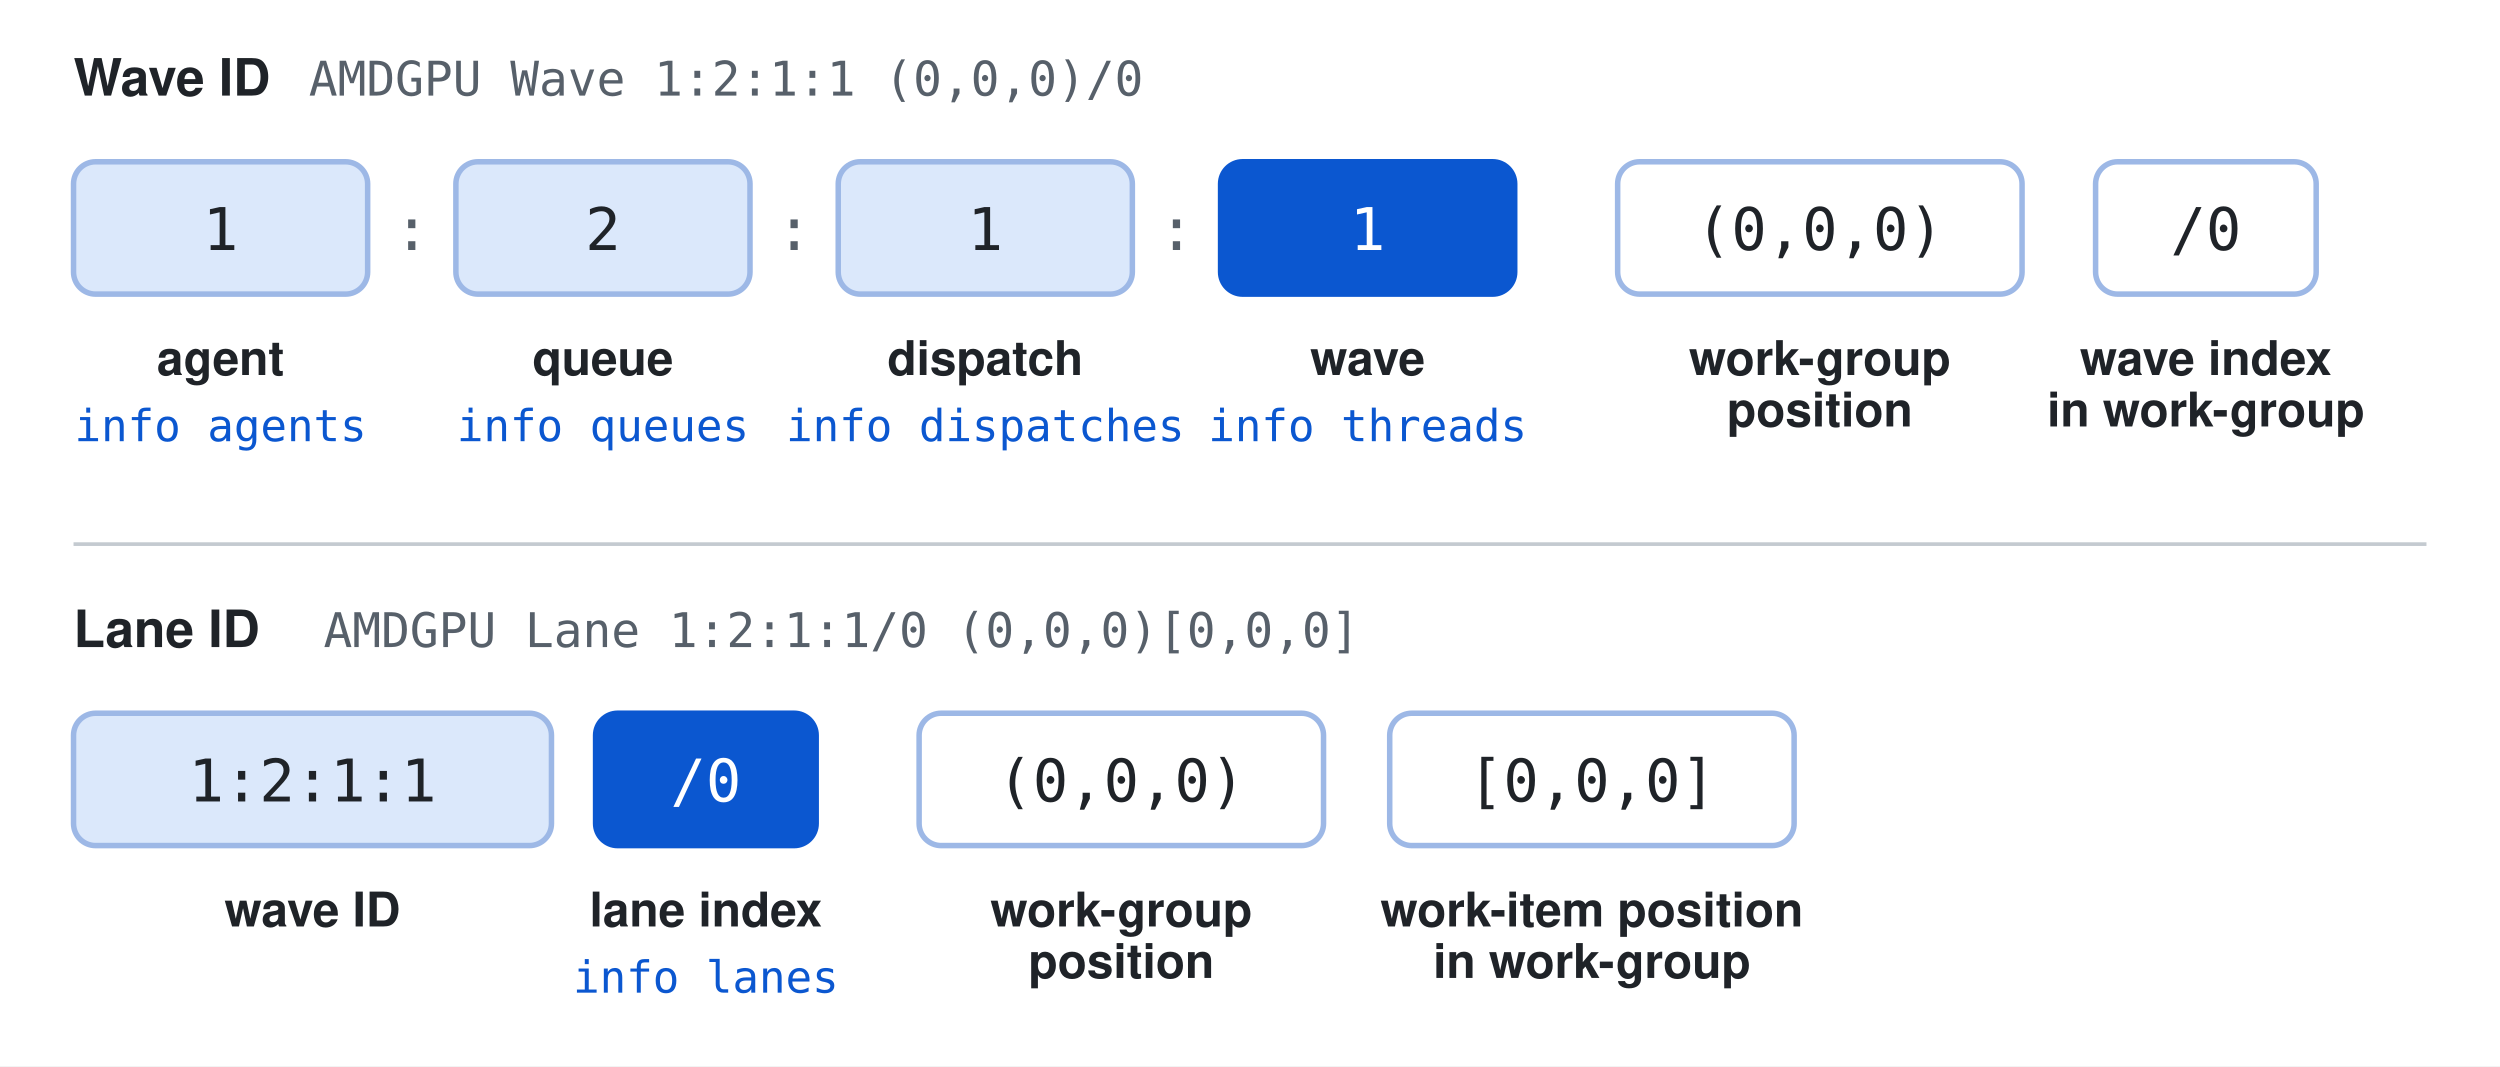
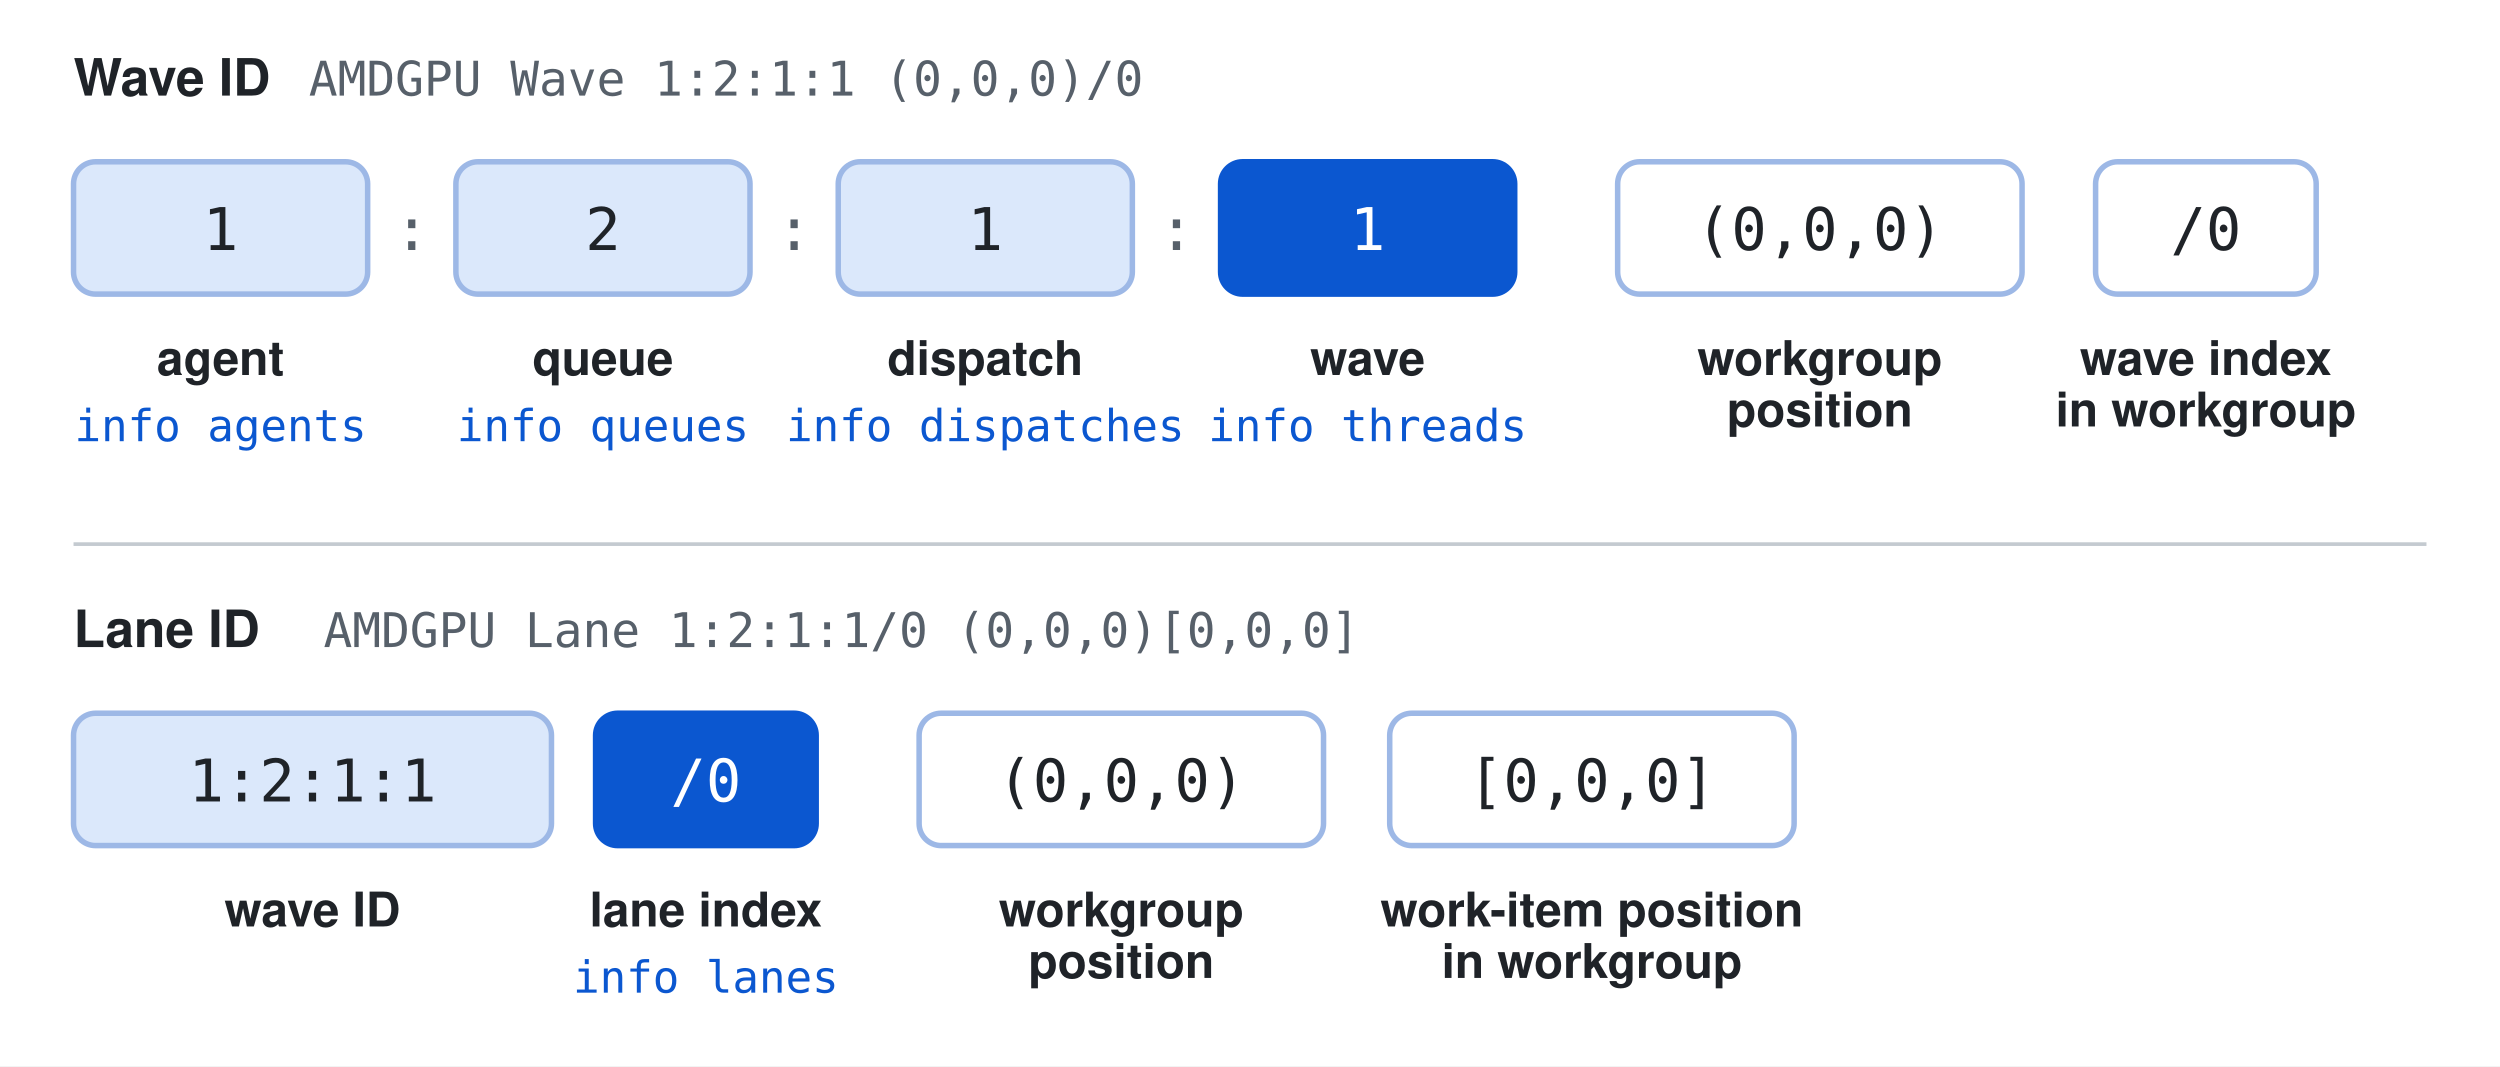
<svg xmlns="http://www.w3.org/2000/svg" viewBox="0 0 680 290" font-family="Helvetica, Arial, sans-serif" role="img" aria-labelledby="t d">
  <rect width="680" height="290" fill="#ffffff" />
  <text x="20" y="26" font-size="14" font-weight="bold" fill="#1f2328">Wave ID</text>
  <text x="84" y="26" font-size="13" font-family="Menlo, Consolas, monospace" fill="#57606a">AMDGPU Wave 1:2:1:1 (0,0,0)/0</text>
  <g stroke-width="1.5">
    <rect x="20" y="44" width="80" height="36" rx="6" fill="#dbe8fb" stroke="#9db8e6" />
    <rect x="124" y="44" width="80" height="36" rx="6" fill="#dbe8fb" stroke="#9db8e6" />
    <rect x="228" y="44" width="80" height="36" rx="6" fill="#dbe8fb" stroke="#9db8e6" />
    <rect x="332" y="44" width="80" height="36" rx="6" fill="#0b57d0" stroke="#0b57d0" />
    <rect x="440" y="44" width="110" height="36" rx="6" fill="#ffffff" stroke="#9db8e6" />
    <rect x="570" y="44" width="60" height="36" rx="6" fill="#ffffff" stroke="#9db8e6" />
  </g>
  <g font-size="16" font-family="Menlo, Consolas, monospace" text-anchor="middle" fill="#1f2328">
    <text x="60" y="68">1</text>
    <text x="164" y="68">2</text>
    <text x="268" y="68">1</text>
    <text x="372" y="68" fill="#ffffff">1</text>
    <text x="112" y="68" fill="#57606a">:</text>
    <text x="216" y="68" fill="#57606a">:</text>
    <text x="320" y="68" fill="#57606a">:</text>
    <text x="495" y="68">(0,0,0)</text>
    <text x="600" y="68">/0</text>
  </g>
  <g font-size="13" text-anchor="middle" fill="#1f2328">
    <text x="60" y="102" font-weight="bold">agent</text>
    <text x="164" y="102" font-weight="bold">queue</text>
    <text x="268" y="102" font-weight="bold">dispatch</text>
    <text x="372" y="102" font-weight="bold">wave</text>
-     <text x="495" y="102" font-weight="bold">work-group</text>
+     <text x="495" y="102" font-weight="bold">workgroup</text>
    <text x="495" y="116" font-weight="bold">position</text>
    <text x="600" y="102" font-weight="bold">wave index</text>
-     <text x="600" y="116" font-weight="bold">in work-group</text>
+     <text x="600" y="116" font-weight="bold">in workgroup</text>
  </g>
  <g font-size="12" font-family="Menlo, Consolas, monospace" text-anchor="middle" fill="#0b57d0">
    <text x="60" y="120">info agents</text>
    <text x="164" y="120">info queues</text>
    <text x="268" y="120">info dispatches</text>
    <text x="372" y="120">info threads</text>
  </g>
  <line x1="20" y1="148" x2="660" y2="148" stroke="#c4cad0" stroke-width="1" />
  <text x="20" y="176" font-size="14" font-weight="bold" fill="#1f2328">Lane ID</text>
  <text x="88" y="176" font-size="13" font-family="Menlo, Consolas, monospace" fill="#57606a">AMDGPU Lane 1:2:1:1/0 (0,0,0)[0,0,0]</text>
  <g stroke-width="1.5">
    <rect x="20" y="194" width="130" height="36" rx="6" fill="#dbe8fb" stroke="#9db8e6" />
    <rect x="162" y="194" width="60" height="36" rx="6" fill="#0b57d0" stroke="#0b57d0" />
    <rect x="250" y="194" width="110" height="36" rx="6" fill="#ffffff" stroke="#9db8e6" />
    <rect x="378" y="194" width="110" height="36" rx="6" fill="#ffffff" stroke="#9db8e6" />
  </g>
  <g font-size="16" font-family="Menlo, Consolas, monospace" text-anchor="middle" fill="#1f2328">
    <text x="85" y="218">1:2:1:1</text>
    <text x="192" y="218" fill="#ffffff">/0</text>
    <text x="305" y="218">(0,0,0)</text>
    <text x="433" y="218">[0,0,0]</text>
  </g>
  <g font-size="13" text-anchor="middle" fill="#1f2328">
    <text x="85" y="252" font-weight="bold">wave ID</text>
    <text x="192" y="252" font-weight="bold">lane index</text>
-     <text x="305" y="252" font-weight="bold">work-group</text>
+     <text x="305" y="252" font-weight="bold">workgroup</text>
    <text x="305" y="266" font-weight="bold">position</text>
    <text x="433" y="252" font-weight="bold">work-item position</text>
-     <text x="433" y="266" font-weight="bold">in work-group</text>
+     <text x="433" y="266" font-weight="bold">in workgroup</text>
  </g>
  <g font-size="12" font-family="Menlo, Consolas, monospace" text-anchor="middle" fill="#0b57d0">
    <text x="192" y="270">info lanes</text>
  </g>
</svg>
